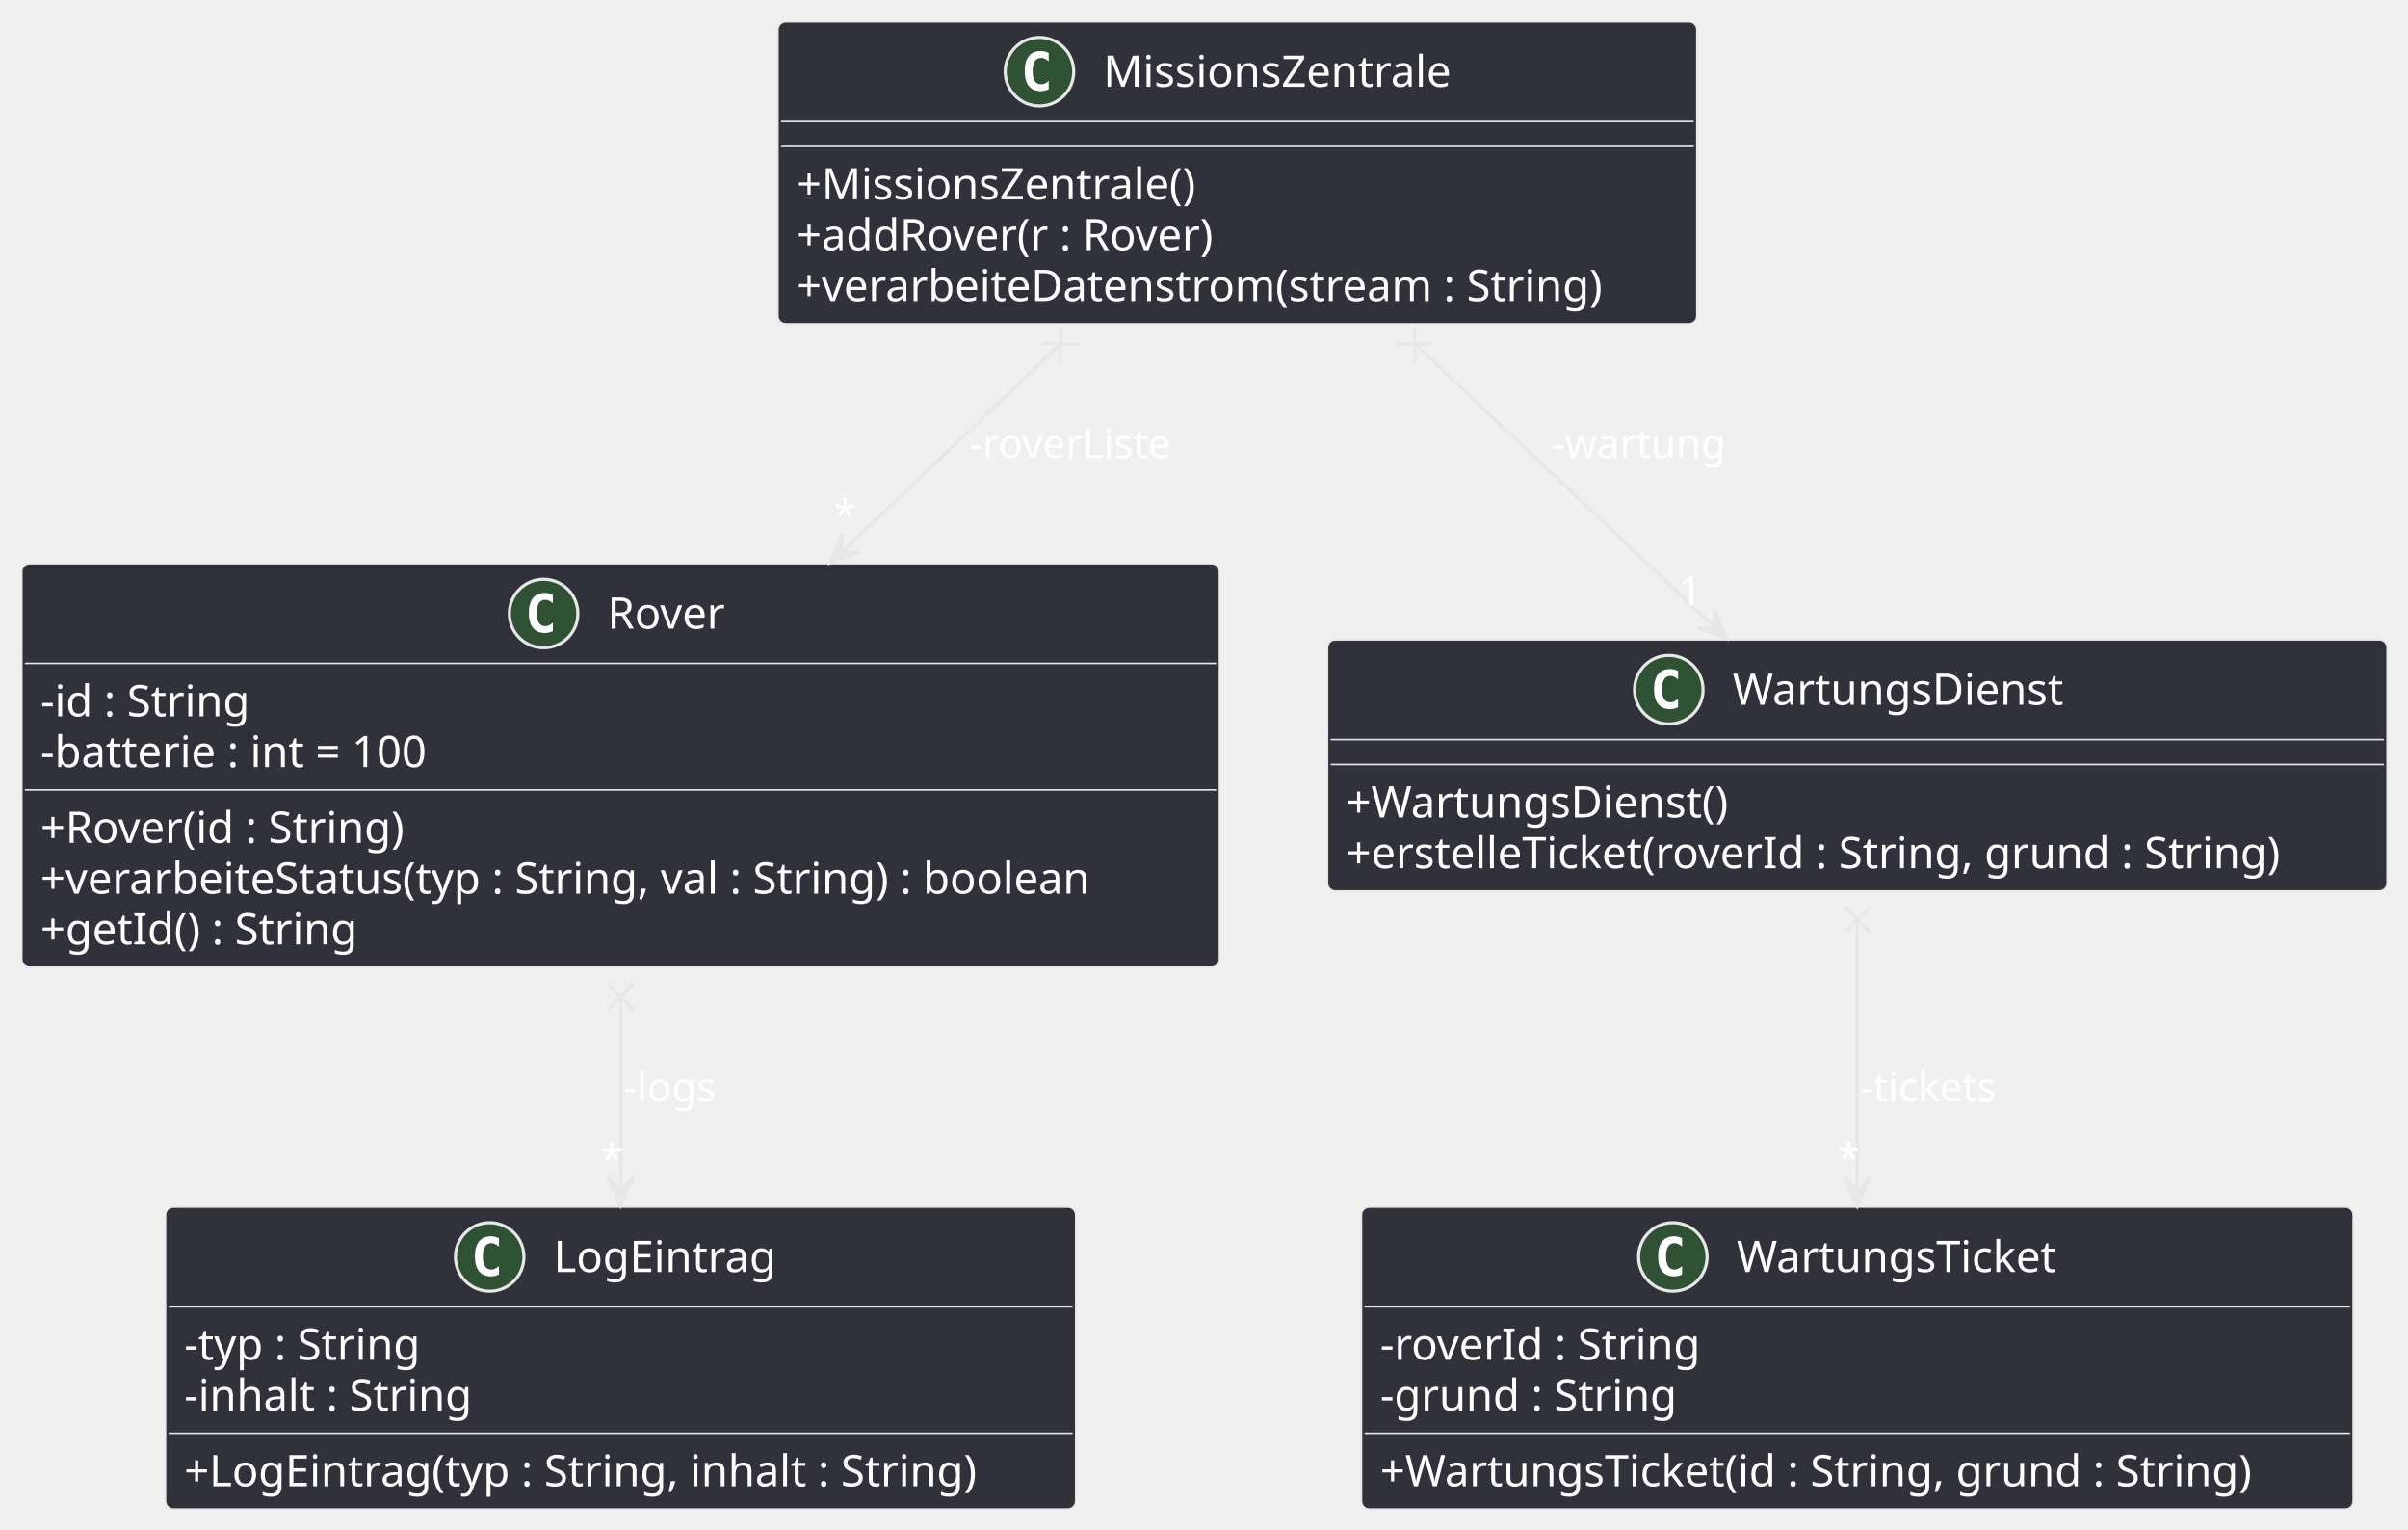
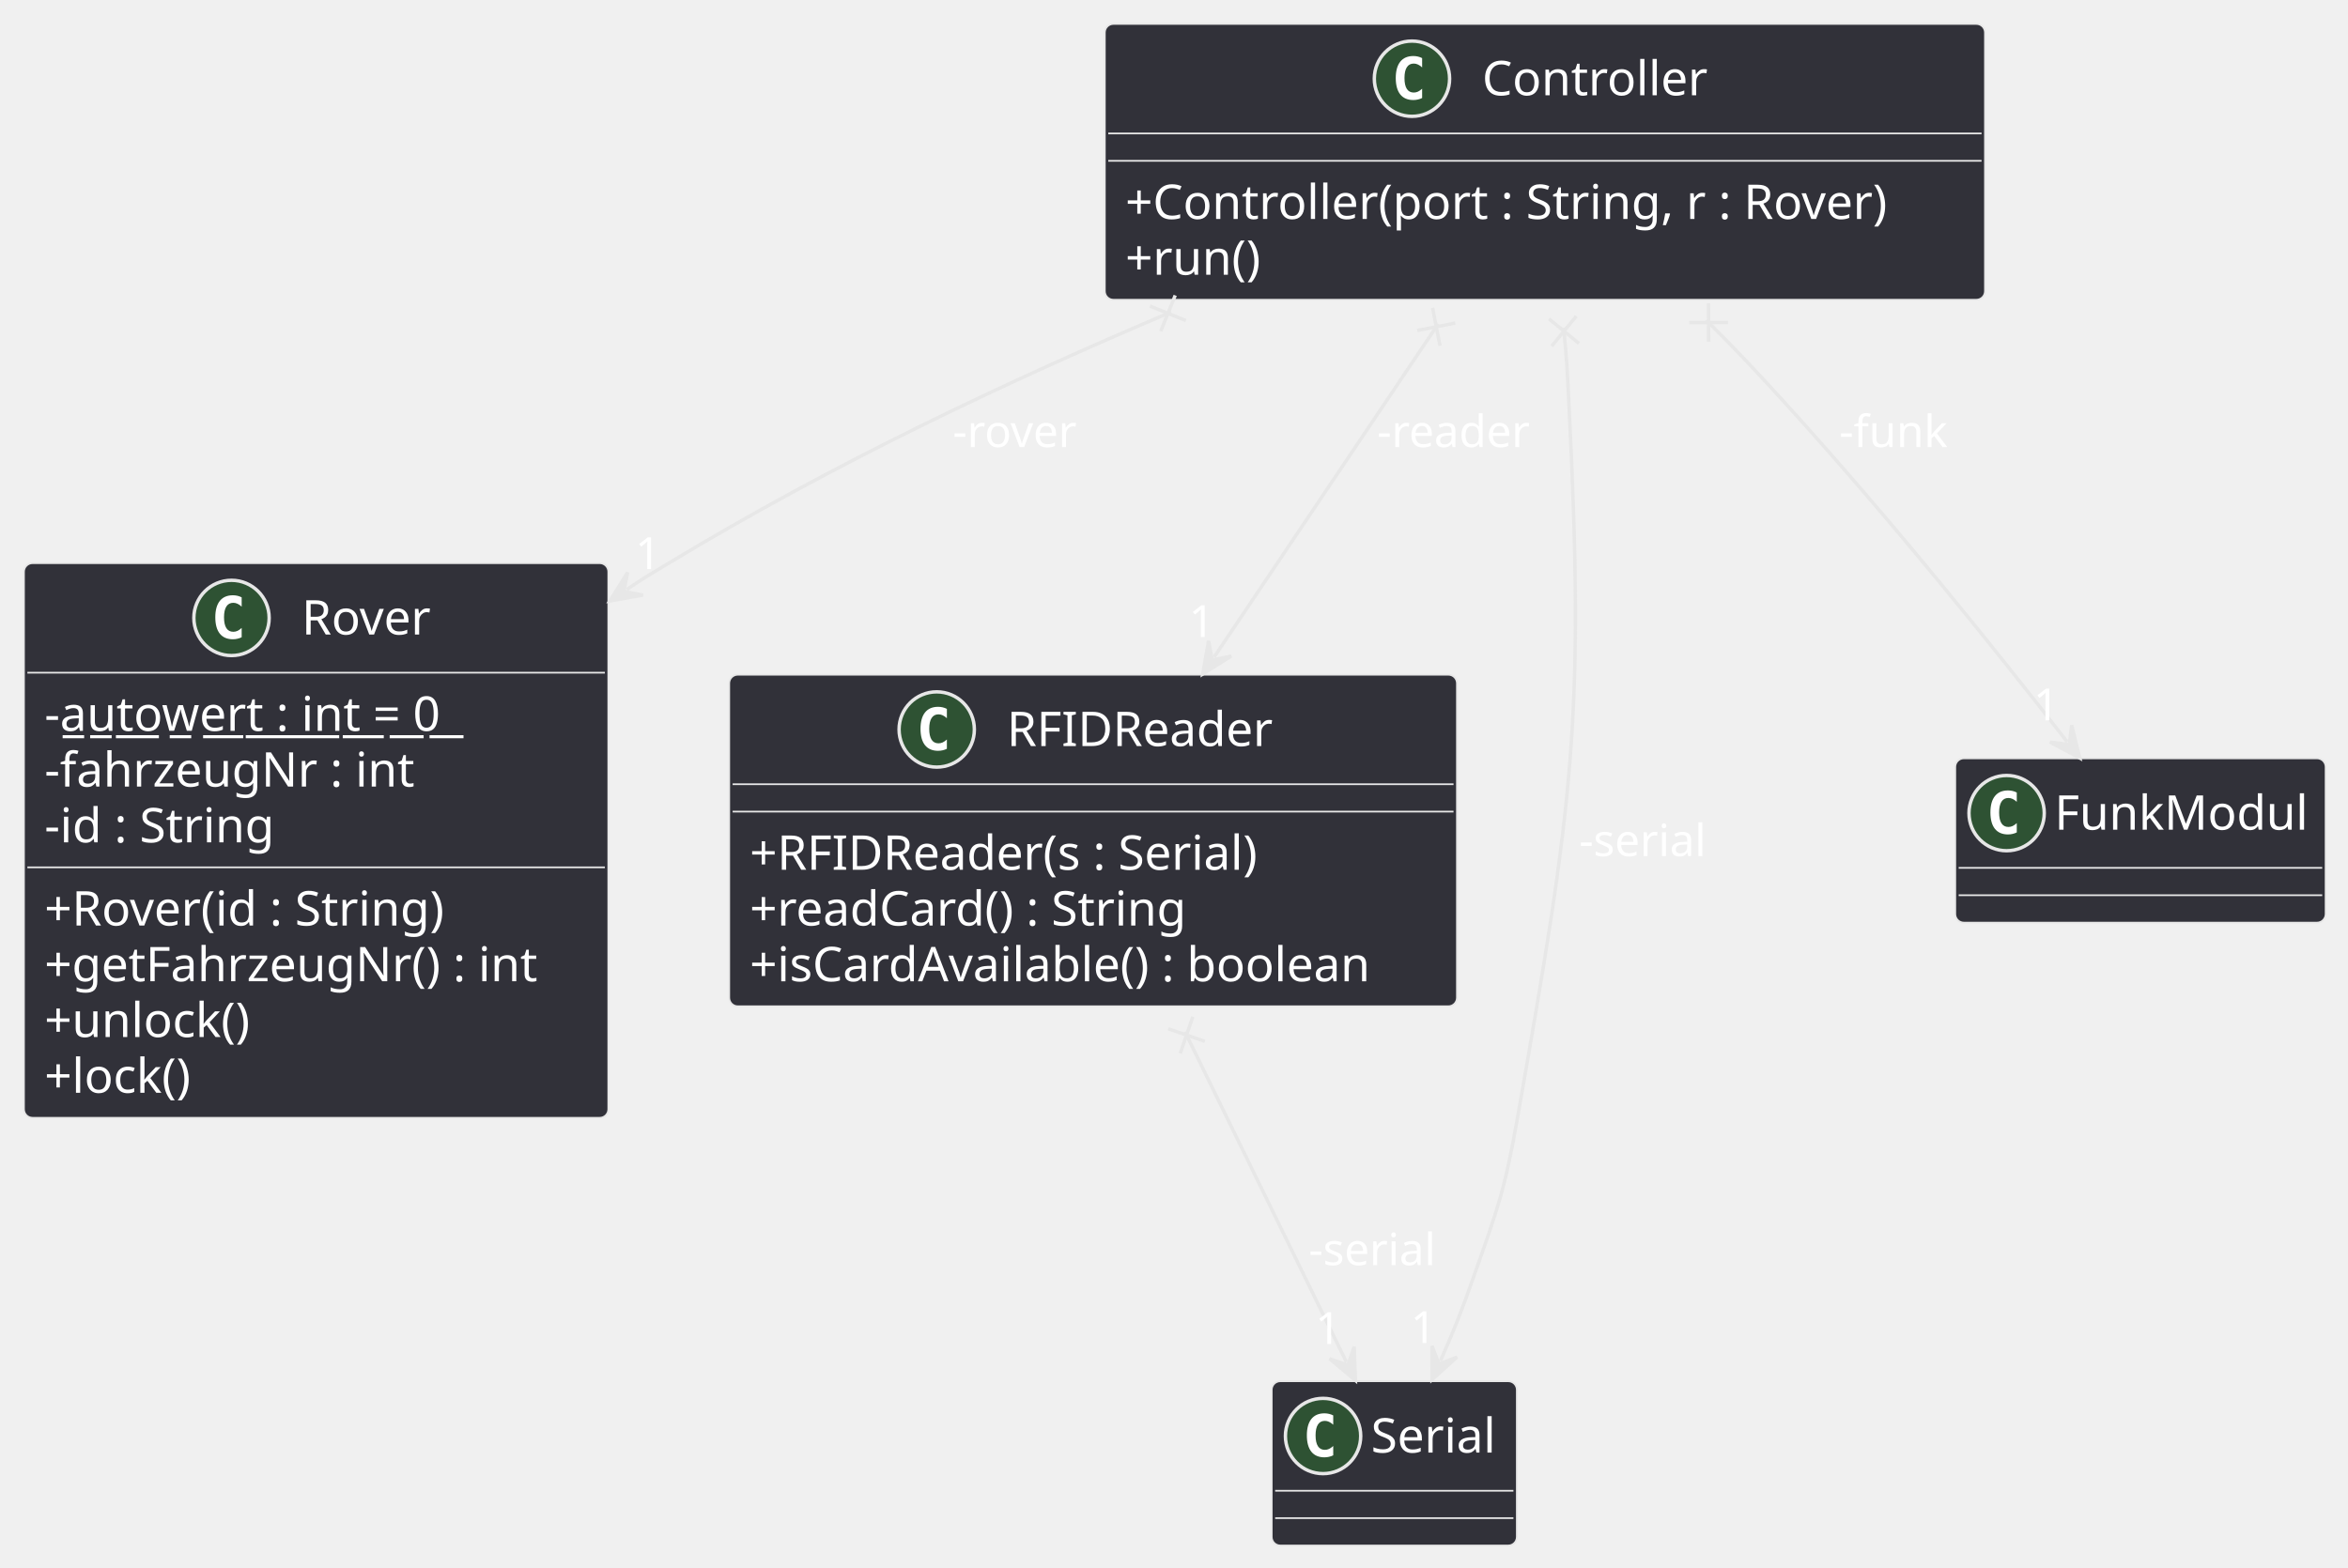
- <svg xmlns="http://www.w3.org/2000/svg" contentStyleType="text/css" data-diagram-type="CLASS" height="491px" preserveAspectRatio="none" style="width:773px;height:491px;" version="1.1" viewBox="0 0 773 491" width="773px" zoomAndPan="magnify">
+ <svg xmlns="http://www.w3.org/2000/svg" contentStyleType="text/css" data-diagram-type="CLASS" height="458px" preserveAspectRatio="none" style="width:686px;height:458px;" version="1.1" viewBox="0 0 686 458" width="686px" zoomAndPan="magnify">
  <defs />
  <g>
-     <g class="entity" data-qualified-name="MissionsZentrale" data-source-line="3" id="ent0002">
-       <rect fill="#313139" height="96.891" rx="2.5" ry="2.5" style="stroke:#E7E7E7;stroke-width:0.5;" width="294.981" x="249.73" y="7" />
-       <ellipse cx="333.679" cy="23" fill="#2E5233" rx="11" ry="11" style="stroke:#E7E7E7;stroke-width:1;" />
-       <path d="M336.647,28.641 Q336.069,28.938 335.429,29.078 Q334.788,29.234 334.085,29.234 Q331.585,29.234 330.257,27.594 Q328.944,25.938 328.944,22.812 Q328.944,19.688 330.257,18.031 Q331.585,16.375 334.085,16.375 Q334.788,16.375 335.429,16.531 Q336.085,16.688 336.647,16.984 L336.647,19.703 Q336.022,19.125 335.429,18.859 Q334.835,18.578 334.21,18.578 Q332.866,18.578 332.179,19.656 Q331.491,20.719 331.491,22.812 Q331.491,24.906 332.179,25.984 Q332.866,27.047 334.21,27.047 Q334.835,27.047 335.429,26.781 Q336.022,26.5 336.647,25.922 L336.647,28.641 Z " fill="#FFFFFF" />
-       <text fill="#FFFFFF" font-family="sans-serif" font-size="14" lengthAdjust="spacing" textLength="118.583" x="354.179" y="27.847">MissionsZentrale</text>
-       <line style="stroke:#E7E7E7;stroke-width:0.5;" x1="250.73" x2="543.711" y1="39" y2="39" />
-       <line style="stroke:#E7E7E7;stroke-width:0.5;" x1="250.73" x2="543.711" y1="47" y2="47" />
-       <text fill="#FFFFFF" font-family="sans-serif" font-size="14" lengthAdjust="spacing" textLength="141.237" x="255.73" y="63.995">+MissionsZentrale()</text>
-       <text fill="#FFFFFF" font-family="sans-serif" font-size="14" lengthAdjust="spacing" textLength="150.274" x="255.73" y="80.292">+addRover(r : Rover)</text>
-       <text fill="#FFFFFF" font-family="sans-serif" font-size="14" lengthAdjust="spacing" textLength="282.981" x="255.73" y="96.589">+verarbeiteDatenstrom(stream : String)</text>
+     <g class="entity" data-qualified-name="Rover" data-source-line="3" id="ent0002">
+       <rect fill="#313139" height="162.078" rx="2.5" ry="2.5" style="stroke:#E7E7E7;stroke-width:0.5;" width="170.724" x="7" y="164.59" />
+       <ellipse cx="67.638" cy="180.59" fill="#2E5233" rx="11" ry="11" style="stroke:#E7E7E7;stroke-width:1;" />
+       <path d="M70.607,186.231 Q70.029,186.528 69.388,186.668 Q68.748,186.824 68.044,186.824 Q65.544,186.824 64.216,185.184 Q62.904,183.528 62.904,180.403 Q62.904,177.278 64.216,175.621 Q65.544,173.965 68.044,173.965 Q68.748,173.965 69.388,174.121 Q70.044,174.278 70.607,174.574 L70.607,177.293 Q69.982,176.715 69.388,176.449 Q68.794,176.168 68.169,176.168 Q66.826,176.168 66.138,177.246 Q65.451,178.309 65.451,180.403 Q65.451,182.496 66.138,183.574 Q66.826,184.637 68.169,184.637 Q68.794,184.637 69.388,184.371 Q69.982,184.09 70.607,183.512 L70.607,186.231 Z " fill="#FFFFFF" />
+       <text fill="#FFFFFF" font-family="sans-serif" font-size="14" lengthAdjust="spacing" textLength="40.947" x="88.138" y="185.437">Rover</text>
+       <line style="stroke:#E7E7E7;stroke-width:0.5;" x1="8" x2="176.724" y1="196.59" y2="196.59" />
+       <text fill="#FFFFFF" font-family="sans-serif" font-size="14" lengthAdjust="spacing" textLength="133.725" x="13" y="213.585">-a̲u̲t̲o̲w̲e̲r̲t̲ ̲:̲ ̲i̲n̲t̲ ̲=̲ ̲0̲ ̲</text>
+       <text fill="#FFFFFF" font-family="sans-serif" font-size="14" lengthAdjust="spacing" textLength="115.008" x="13" y="229.882">-fahrzeugNr : int</text>
+       <text fill="#FFFFFF" font-family="sans-serif" font-size="14" lengthAdjust="spacing" textLength="73.227" x="13" y="246.179">-id : String</text>
+       <line style="stroke:#E7E7E7;stroke-width:0.5;" x1="8" x2="176.724" y1="253.481" y2="253.481" />
+       <text fill="#FFFFFF" font-family="sans-serif" font-size="14" lengthAdjust="spacing" textLength="131.776" x="13" y="270.476">+Rover(id : String)</text>
+       <text fill="#FFFFFF" font-family="sans-serif" font-size="14" lengthAdjust="spacing" textLength="158.724" x="13" y="286.773">+getFahrzeugNr() : int</text>
+       <text fill="#FFFFFF" font-family="sans-serif" font-size="14" lengthAdjust="spacing" textLength="68.66" x="13" y="303.07">+unlock()</text>
+       <text fill="#FFFFFF" font-family="sans-serif" font-size="14" lengthAdjust="spacing" textLength="50.914" x="13" y="319.366">+lock()</text>
    </g>
-     <g class="entity" data-qualified-name="Rover" data-source-line="8" id="ent0003">
-       <rect fill="#313139" height="129.484" rx="2.5" ry="2.5" style="stroke:#E7E7E7;stroke-width:0.5;" width="384.449" x="7" y="180.9" />
-       <ellipse cx="174.501" cy="196.9" fill="#2E5233" rx="11" ry="11" style="stroke:#E7E7E7;stroke-width:1;" />
-       <path d="M177.47,202.541 Q176.892,202.838 176.251,202.978 Q175.61,203.134 174.907,203.134 Q172.407,203.134 171.079,201.494 Q169.767,199.838 169.767,196.713 Q169.767,193.588 171.079,191.931 Q172.407,190.275 174.907,190.275 Q175.61,190.275 176.251,190.431 Q176.907,190.588 177.47,190.884 L177.47,193.603 Q176.845,193.025 176.251,192.759 Q175.657,192.478 175.032,192.478 Q173.689,192.478 173.001,193.556 Q172.314,194.619 172.314,196.713 Q172.314,198.806 173.001,199.884 Q173.689,200.947 175.032,200.947 Q175.657,200.947 176.251,200.681 Q176.845,200.4 177.47,199.822 L177.47,202.541 Z " fill="#FFFFFF" />
-       <text fill="#FFFFFF" font-family="sans-serif" font-size="14" lengthAdjust="spacing" textLength="40.947" x="195.001" y="201.747">Rover</text>
-       <line style="stroke:#E7E7E7;stroke-width:0.5;" x1="8" x2="390.449" y1="212.9" y2="212.9" />
-       <text fill="#FFFFFF" font-family="sans-serif" font-size="14" lengthAdjust="spacing" textLength="73.227" x="13" y="229.895">-id : String</text>
-       <text fill="#FFFFFF" font-family="sans-serif" font-size="14" lengthAdjust="spacing" textLength="139.59" x="13" y="246.192">-batterie : int = 100</text>
-       <line style="stroke:#E7E7E7;stroke-width:0.5;" x1="8" x2="390.449" y1="253.494" y2="253.494" />
-       <text fill="#FFFFFF" font-family="sans-serif" font-size="14" lengthAdjust="spacing" textLength="131.776" x="13" y="270.489">+Rover(id : String)</text>
-       <text fill="#FFFFFF" font-family="sans-serif" font-size="14" lengthAdjust="spacing" textLength="372.449" x="13" y="286.786">+verarbeiteStatus(typ : String, val : String) : boolean</text>
-       <text fill="#FFFFFF" font-family="sans-serif" font-size="14" lengthAdjust="spacing" textLength="114.058" x="13" y="303.083">+getId() : String</text>
+     <g class="entity" data-qualified-name="Controller" data-source-line="12" id="ent0003">
+       <rect fill="#313139" height="80.594" rx="2.5" ry="2.5" style="stroke:#E7E7E7;stroke-width:0.5;" width="257.144" x="322.79" y="7" />
+       <ellipse cx="412.525" cy="23" fill="#2E5233" rx="11" ry="11" style="stroke:#E7E7E7;stroke-width:1;" />
+       <path d="M415.494,28.641 Q414.916,28.938 414.275,29.078 Q413.635,29.234 412.932,29.234 Q410.432,29.234 409.103,27.594 Q407.791,25.938 407.791,22.812 Q407.791,19.688 409.103,18.031 Q410.432,16.375 412.932,16.375 Q413.635,16.375 414.275,16.531 Q414.932,16.688 415.494,16.984 L415.494,19.703 Q414.869,19.125 414.275,18.859 Q413.682,18.578 413.057,18.578 Q411.713,18.578 411.025,19.656 Q410.338,20.719 410.338,22.812 Q410.338,24.906 411.025,25.984 Q411.713,27.047 413.057,27.047 Q413.682,27.047 414.275,26.781 Q414.869,26.5 415.494,25.922 L415.494,28.641 Z " fill="#FFFFFF" />
+       <text fill="#FFFFFF" font-family="sans-serif" font-size="14" lengthAdjust="spacing" textLength="69.173" x="433.025" y="27.847">Controller</text>
+       <line style="stroke:#E7E7E7;stroke-width:0.5;" x1="323.79" x2="578.934" y1="39" y2="39" />
+       <line style="stroke:#E7E7E7;stroke-width:0.5;" x1="323.79" x2="578.934" y1="47" y2="47" />
+       <text fill="#FFFFFF" font-family="sans-serif" font-size="14" lengthAdjust="spacing" textLength="245.144" x="328.79" y="63.995">+Controller(port : String, r : Rover)</text>
+       <text fill="#FFFFFF" font-family="sans-serif" font-size="14" lengthAdjust="spacing" textLength="46.156" x="328.79" y="80.292">+run()</text>
    </g>
-     <g class="entity" data-qualified-name="WartungsDienst" data-source-line="15" id="ent0004">
-       <rect fill="#313139" height="80.594" rx="2.5" ry="2.5" style="stroke:#E7E7E7;stroke-width:0.5;" width="340.125" x="426.16" y="205.34" />
-       <ellipse cx="535.706" cy="221.34" fill="#2E5233" rx="11" ry="11" style="stroke:#E7E7E7;stroke-width:1;" />
-       <path d="M538.675,226.981 Q538.096,227.278 537.456,227.418 Q536.815,227.574 536.112,227.574 Q533.612,227.574 532.284,225.934 Q530.971,224.278 530.971,221.153 Q530.971,218.028 532.284,216.371 Q533.612,214.715 536.112,214.715 Q536.815,214.715 537.456,214.871 Q538.112,215.028 538.675,215.324 L538.675,218.043 Q538.05,217.465 537.456,217.199 Q536.862,216.918 536.237,216.918 Q534.893,216.918 534.206,217.996 Q533.518,219.059 533.518,221.153 Q533.518,223.246 534.206,224.324 Q534.893,225.387 536.237,225.387 Q536.862,225.387 537.456,225.121 Q538.05,224.84 538.675,224.262 L538.675,226.981 Z " fill="#FFFFFF" />
-       <text fill="#FFFFFF" font-family="sans-serif" font-size="14" lengthAdjust="spacing" textLength="112.533" x="556.206" y="226.187">WartungsDienst</text>
-       <line style="stroke:#E7E7E7;stroke-width:0.5;" x1="427.16" x2="765.285" y1="237.34" y2="237.34" />
-       <line style="stroke:#E7E7E7;stroke-width:0.5;" x1="427.16" x2="765.285" y1="245.34" y2="245.34" />
-       <text fill="#FFFFFF" font-family="sans-serif" font-size="14" lengthAdjust="spacing" textLength="135.188" x="432.16" y="262.335">+WartungsDienst()</text>
-       <text fill="#FFFFFF" font-family="sans-serif" font-size="14" lengthAdjust="spacing" textLength="328.125" x="432.16" y="278.632">+erstelleTicket(roverId : String, grund : String)</text>
+     <g class="entity" data-qualified-name="RFIDReader" data-source-line="16" id="ent0004">
+       <rect fill="#313139" height="96.891" rx="2.5" ry="2.5" style="stroke:#E7E7E7;stroke-width:0.5;" width="212.614" x="213.05" y="197.19" />
+       <ellipse cx="273.675" cy="213.19" fill="#2E5233" rx="11" ry="11" style="stroke:#E7E7E7;stroke-width:1;" />
+       <path d="M276.643,218.831 Q276.065,219.127 275.425,219.268 Q274.784,219.424 274.081,219.424 Q271.581,219.424 270.253,217.784 Q268.94,216.127 268.94,213.002 Q268.94,209.877 270.253,208.221 Q271.581,206.565 274.081,206.565 Q274.784,206.565 275.425,206.721 Q276.081,206.877 276.643,207.174 L276.643,209.893 Q276.018,209.315 275.425,209.049 Q274.831,208.768 274.206,208.768 Q272.862,208.768 272.175,209.846 Q271.487,210.909 271.487,213.002 Q271.487,215.096 272.175,216.174 Q272.862,217.237 274.206,217.237 Q274.831,217.237 275.425,216.971 Q276.018,216.69 276.643,216.112 L276.643,218.831 Z " fill="#FFFFFF" />
+       <text fill="#FFFFFF" font-family="sans-serif" font-size="14" lengthAdjust="spacing" textLength="82.865" x="294.175" y="218.037">RFIDReader</text>
+       <line style="stroke:#E7E7E7;stroke-width:0.5;" x1="214.05" x2="424.664" y1="229.19" y2="229.19" />
+       <line style="stroke:#E7E7E7;stroke-width:0.5;" x1="214.05" x2="424.664" y1="237.19" y2="237.19" />
+       <text fill="#FFFFFF" font-family="sans-serif" font-size="14" lengthAdjust="spacing" textLength="166.045" x="219.05" y="254.185">+RFIDReader(s : Serial)</text>
+       <text fill="#FFFFFF" font-family="sans-serif" font-size="14" lengthAdjust="spacing" textLength="142.885" x="219.05" y="270.482">+readCard() : String</text>
+       <text fill="#FFFFFF" font-family="sans-serif" font-size="14" lengthAdjust="spacing" textLength="200.614" x="219.05" y="286.779">+isCardAvailable() : boolean</text>
    </g>
-     <g class="entity" data-qualified-name="WartungsTicket" data-source-line="19" id="ent0005">
-       <rect fill="#313139" height="96.891" rx="2.5" ry="2.5" style="stroke:#E7E7E7;stroke-width:0.5;" width="318.346" x="437.05" y="387.38" />
-       <ellipse cx="537.002" cy="403.38" fill="#2E5233" rx="11" ry="11" style="stroke:#E7E7E7;stroke-width:1;" />
-       <path d="M539.97,409.021 Q539.392,409.317 538.752,409.458 Q538.111,409.614 537.408,409.614 Q534.908,409.614 533.58,407.974 Q532.267,406.317 532.267,403.192 Q532.267,400.067 533.58,398.411 Q534.908,396.755 537.408,396.755 Q538.111,396.755 538.752,396.911 Q539.408,397.067 539.97,397.364 L539.97,400.083 Q539.345,399.505 538.752,399.239 Q538.158,398.958 537.533,398.958 Q536.189,398.958 535.502,400.036 Q534.814,401.099 534.814,403.192 Q534.814,405.286 535.502,406.364 Q536.189,407.427 537.533,407.427 Q538.158,407.427 538.752,407.161 Q539.345,406.88 539.97,406.302 L539.97,409.021 Z " fill="#FFFFFF" />
-       <text fill="#FFFFFF" font-family="sans-serif" font-size="14" lengthAdjust="spacing" textLength="109.942" x="557.502" y="408.227">WartungsTicket</text>
-       <line style="stroke:#E7E7E7;stroke-width:0.5;" x1="438.05" x2="754.396" y1="419.38" y2="419.38" />
-       <text fill="#FFFFFF" font-family="sans-serif" font-size="14" lengthAdjust="spacing" textLength="110.441" x="443.05" y="436.375">-roverId : String</text>
-       <text fill="#FFFFFF" font-family="sans-serif" font-size="14" lengthAdjust="spacing" textLength="101.726" x="443.05" y="452.672">-grund : String</text>
-       <line style="stroke:#E7E7E7;stroke-width:0.5;" x1="438.05" x2="754.396" y1="459.974" y2="459.974" />
-       <text fill="#FFFFFF" font-family="sans-serif" font-size="14" lengthAdjust="spacing" textLength="306.346" x="443.05" y="476.969">+WartungsTicket(id : String, grund : String)</text>
+     <g class="entity" data-qualified-name="Serial" data-source-line="21" id="ent0005">
+       <rect fill="#313139" height="48" rx="2.5" ry="2.5" style="stroke:#E7E7E7;stroke-width:0.5;" width="71.614" x="371.55" y="403.67" />
+       <ellipse cx="386.55" cy="419.67" fill="#2E5233" rx="11" ry="11" style="stroke:#E7E7E7;stroke-width:1;" />
+       <path d="M389.519,425.311 Q388.941,425.608 388.3,425.748 Q387.659,425.904 386.956,425.904 Q384.456,425.904 383.128,424.264 Q381.816,422.608 381.816,419.483 Q381.816,416.358 383.128,414.701 Q384.456,413.045 386.956,413.045 Q387.659,413.045 388.3,413.201 Q388.956,413.358 389.519,413.654 L389.519,416.373 Q388.894,415.795 388.3,415.529 Q387.706,415.248 387.081,415.248 Q385.738,415.248 385.05,416.326 Q384.363,417.389 384.363,419.483 Q384.363,421.576 385.05,422.654 Q385.738,423.717 387.081,423.717 Q387.706,423.717 388.3,423.451 Q388.894,423.17 389.519,422.592 L389.519,425.311 Z " fill="#FFFFFF" />
+       <text fill="#FFFFFF" font-family="sans-serif" font-size="14" lengthAdjust="spacing" textLength="39.614" x="400.55" y="424.517">Serial</text>
+       <line style="stroke:#E7E7E7;stroke-width:0.5;" x1="372.55" x2="442.164" y1="435.67" y2="435.67" />
+       <line style="stroke:#E7E7E7;stroke-width:0.5;" x1="372.55" x2="442.164" y1="443.67" y2="443.67" />
    </g>
-     <g class="entity" data-qualified-name="LogEintrag" data-source-line="24" id="ent0006">
-       <rect fill="#313139" height="96.891" rx="2.5" ry="2.5" style="stroke:#E7E7E7;stroke-width:0.5;" width="292.178" x="53.14" y="387.38" />
-       <ellipse cx="157.193" cy="403.38" fill="#2E5233" rx="11" ry="11" style="stroke:#E7E7E7;stroke-width:1;" />
-       <path d="M160.162,409.021 Q159.584,409.317 158.943,409.458 Q158.303,409.614 157.6,409.614 Q155.1,409.614 153.771,407.974 Q152.459,406.317 152.459,403.192 Q152.459,400.067 153.771,398.411 Q155.1,396.755 157.6,396.755 Q158.303,396.755 158.943,396.911 Q159.6,397.067 160.162,397.364 L160.162,400.083 Q159.537,399.505 158.943,399.239 Q158.35,398.958 157.725,398.958 Q156.381,398.958 155.693,400.036 Q155.006,401.099 155.006,403.192 Q155.006,405.286 155.693,406.364 Q156.381,407.427 157.725,407.427 Q158.35,407.427 158.943,407.161 Q159.537,406.88 160.162,406.302 L160.162,409.021 Z " fill="#FFFFFF" />
-       <text fill="#FFFFFF" font-family="sans-serif" font-size="14" lengthAdjust="spacing" textLength="75.571" x="177.693" y="408.227">LogEintrag</text>
-       <line style="stroke:#E7E7E7;stroke-width:0.5;" x1="54.14" x2="344.318" y1="419.38" y2="419.38" />
-       <text fill="#FFFFFF" font-family="sans-serif" font-size="14" lengthAdjust="spacing" textLength="83.111" x="59.14" y="436.375">-typ : String</text>
-       <text fill="#FFFFFF" font-family="sans-serif" font-size="14" lengthAdjust="spacing" textLength="100.044" x="59.14" y="452.672">-inhalt : String</text>
-       <line style="stroke:#E7E7E7;stroke-width:0.5;" x1="54.14" x2="344.318" y1="459.974" y2="459.974" />
-       <text fill="#FFFFFF" font-family="sans-serif" font-size="14" lengthAdjust="spacing" textLength="280.178" x="59.14" y="476.969">+LogEintrag(typ : String, inhalt : String)</text>
+     <g class="entity" data-qualified-name="FunkModul" data-source-line="23" id="ent0006">
+       <rect fill="#313139" height="48" rx="2.5" ry="2.5" style="stroke:#E7E7E7;stroke-width:0.5;" width="108.2" x="571.26" y="221.63" />
+       <ellipse cx="586.26" cy="237.63" fill="#2E5233" rx="11" ry="11" style="stroke:#E7E7E7;stroke-width:1;" />
+       <path d="M589.229,243.271 Q588.651,243.567 588.01,243.708 Q587.369,243.864 586.666,243.864 Q584.166,243.864 582.838,242.224 Q581.526,240.567 581.526,237.442 Q581.526,234.317 582.838,232.661 Q584.166,231.005 586.666,231.005 Q587.369,231.005 588.01,231.161 Q588.666,231.317 589.229,231.614 L589.229,234.333 Q588.604,233.755 588.01,233.489 Q587.416,233.208 586.791,233.208 Q585.447,233.208 584.76,234.286 Q584.072,235.349 584.072,237.442 Q584.072,239.536 584.76,240.614 Q585.447,241.677 586.791,241.677 Q587.416,241.677 588.01,241.411 Q588.604,241.13 589.229,240.552 L589.229,243.271 Z " fill="#FFFFFF" />
+       <text fill="#FFFFFF" font-family="sans-serif" font-size="14" lengthAdjust="spacing" textLength="76.2" x="600.26" y="242.477">FunkModul</text>
+       <line style="stroke:#E7E7E7;stroke-width:0.5;" x1="572.26" x2="678.46" y1="253.63" y2="253.63" />
+       <line style="stroke:#E7E7E7;stroke-width:0.5;" x1="572.26" x2="678.46" y1="261.63" y2="261.63" />
    </g>
-     <g class="link" data-entity-1="ent0002" data-entity-2="ent0003" data-link-type="dependency" data-source-line="29" id="lnk7">
-       <path codeLine="29" d="M341.201,109.691 C316.801,132.881 297.279,151.447 270.939,176.477" fill="none" id="MissionsZentrale-Rover" style="stroke:#E7E7E7;stroke-width:1;" />
-       <path d="M340.62,104.725 L340.333,116.035 M346.131,110.524 L334.821,110.236" fill="none" style="stroke:#E7E7E7;stroke-width:1;" />
-       <polygon fill="#E7E7E7" points="266.59,180.61,275.87,177.31,270.214,177.166,270.359,171.511,266.59,180.61" style="stroke:#E7E7E7;stroke-width:1;" />
-       <text fill="#FFFFFF" font-family="sans-serif" font-size="13" lengthAdjust="spacing" textLength="69.748" x="311.22" y="146.967">-roverListe</text>
-       <text fill="#FFFFFF" font-family="sans-serif" font-size="13" lengthAdjust="spacing" textLength="6.5" x="267.657" y="169.751">*</text>
+     <g class="link" data-entity-1="ent0003" data-entity-2="ent0005" data-link-type="dependency" data-source-line="25" id="lnk7">
+       <path codeLine="25" d="M456.836,95.781 C457.796,105.501 457.88,107.93 458.36,117.59 C463.05,210.64 459.48,234.91 443.36,326.67 C439.61,348.02 437.58,353.23 430.36,373.67 C426.89,383.51 424.882,388.62 420.822,397.73" fill="none" id="Controller-Serial" style="stroke:#E7E7E7;stroke-width:1;" />
+       <path d="M452.561,93.189 L461.308,100.364 M460.522,92.403 L453.347,101.15" fill="none" style="stroke:#E7E7E7;stroke-width:1;" />
+       <polygon fill="#E7E7E7" points="418.38,403.21,425.697,396.618,420.415,398.643,418.39,393.361,418.38,403.21" style="stroke:#E7E7E7;stroke-width:1;" />
+       <text fill="#FFFFFF" font-family="sans-serif" font-size="13" lengthAdjust="spacing" textLength="39.997" x="461.36" y="250.197">-serial</text>
+       <text fill="#FFFFFF" font-family="sans-serif" font-size="13" lengthAdjust="spacing" textLength="8.271" x="412.125" y="392.503">1</text>
    </g>
-     <g class="link" data-entity-1="ent0002" data-entity-2="ent0004" data-link-type="dependency" data-source-line="30" id="lnk8">
-       <path codeLine="30" d="M453.513,109.677 C486.443,140.817 518.76,171.377 549.851,200.778" fill="none" id="MissionsZentrale-WartungsDienst" style="stroke:#E7E7E7;stroke-width:1;" />
-       <path d="M448.585,110.522 L459.894,110.206 M454.081,104.709 L454.397,116.018" fill="none" style="stroke:#E7E7E7;stroke-width:1;" />
-       <polygon fill="#E7E7E7" points="554.21,204.9,550.419,195.81,550.577,201.465,544.923,201.623,554.21,204.9" style="stroke:#E7E7E7;stroke-width:1;" />
-       <text fill="#FFFFFF" font-family="sans-serif" font-size="13" lengthAdjust="spacing" textLength="58.462" x="498.22" y="146.967">-wartung</text>
-       <text fill="#FFFFFF" font-family="sans-serif" font-size="13" lengthAdjust="spacing" textLength="8.271" x="538.898" y="194.29">1</text>
+     <g class="link" data-entity-1="ent0003" data-entity-2="ent0006" data-link-type="dependency" data-source-line="26" id="lnk8">
+       <path codeLine="26" d="M498.476,93.548 C508.046,103.088 512.39,107.73 521.36,117.59 C553.2,152.59 583.796,190.884 603.956,216.804" fill="none" id="Controller-FunkModul" style="stroke:#E7E7E7;stroke-width:1;" />
+       <path d="M493.527,94.263 L504.841,94.245 M499.175,88.597 L499.193,99.911" fill="none" style="stroke:#E7E7E7;stroke-width:1;" />
+       <polygon fill="#E7E7E7" points="607.64,221.54,605.272,211.98,604.57,217.593,598.957,216.892,607.64,221.54" style="stroke:#E7E7E7;stroke-width:1;" />
+       <text fill="#FFFFFF" font-family="sans-serif" font-size="13" lengthAdjust="spacing" textLength="33.274" x="537.36" y="130.657">-funk</text>
+       <text fill="#FFFFFF" font-family="sans-serif" font-size="13" lengthAdjust="spacing" textLength="8.271" x="594.109" y="210.529">1</text>
    </g>
-     <g class="link" data-entity-1="ent0004" data-entity-2="ent0005" data-link-type="dependency" data-source-line="31" id="lnk9">
-       <path codeLine="31" d="M596.22,294.09 C596.22,323.51 596.22,349.84 596.22,381.09" fill="none" id="WartungsDienst-WartungsTicket" style="stroke:#E7E7E7;stroke-width:1;" />
-       <path d="M592.22,291.09 L600.22,299.09 M600.22,291.09 L592.22,299.09" fill="none" style="stroke:#E7E7E7;stroke-width:1;" />
-       <polygon fill="#E7E7E7" points="596.22,387.09,600.22,378.09,596.22,382.09,592.22,378.09,596.22,387.09" style="stroke:#E7E7E7;stroke-width:1;" />
-       <text fill="#FFFFFF" font-family="sans-serif" font-size="13" lengthAdjust="spacing" textLength="47.944" x="597.22" y="353.447">-tickets</text>
-       <text fill="#FFFFFF" font-family="sans-serif" font-size="13" lengthAdjust="spacing" textLength="6.5" x="589.833" y="376.258">*</text>
+     <g class="link" data-entity-1="ent0003" data-entity-2="ent0004" data-link-type="dependency" data-source-line="27" id="lnk9">
+       <path codeLine="27" d="M420.186,94.668 C399.016,126.148 377.178,158.631 354.738,192.011" fill="none" id="Controller-RFIDReader" style="stroke:#E7E7E7;stroke-width:1;" />
+       <path d="M418.541,89.947 L420.715,101.05 M425.179,94.411 L414.076,96.585" fill="none" style="stroke:#E7E7E7;stroke-width:1;" />
+       <polygon fill="#E7E7E7" points="351.39,196.99,359.731,191.752,354.18,192.84,353.092,187.289,351.39,196.99" style="stroke:#E7E7E7;stroke-width:1;" />
+       <text fill="#FFFFFF" font-family="sans-serif" font-size="13" lengthAdjust="spacing" textLength="47.595" x="402.36" y="130.657">-reader</text>
+       <text fill="#FFFFFF" font-family="sans-serif" font-size="13" lengthAdjust="spacing" textLength="8.271" x="347.351" y="186.171">1</text>
    </g>
-     <g class="link" data-entity-1="ent0003" data-entity-2="ent0006" data-link-type="dependency" data-source-line="32" id="lnk10">
-       <path codeLine="32" d="M199.22,318.87 C199.22,343.79 199.22,357.82 199.22,380.92" fill="none" id="Rover-LogEintrag" style="stroke:#E7E7E7;stroke-width:1;" />
-       <path d="M195.22,315.87 L203.22,323.87 M203.22,315.87 L195.22,323.87" fill="none" style="stroke:#E7E7E7;stroke-width:1;" />
-       <polygon fill="#E7E7E7" points="199.22,386.92,203.22,377.92,199.22,381.92,195.22,377.92,199.22,386.92" style="stroke:#E7E7E7;stroke-width:1;" />
-       <text fill="#FFFFFF" font-family="sans-serif" font-size="13" lengthAdjust="spacing" textLength="31.281" x="200.22" y="353.447">-logs</text>
-       <text fill="#FFFFFF" font-family="sans-serif" font-size="13" lengthAdjust="spacing" textLength="6.5" x="192.849" y="376.416">*</text>
+     <g class="link" data-entity-1="ent0003" data-entity-2="ent0002" data-link-type="dependency" data-source-line="28" id="lnk10">
+       <path codeLine="28" d="M342.155,91.183 C294.065,111.573 244.04,135.18 195.36,164.59 C189.64,168.05 188.848,168.406 183.118,172.286" fill="none" id="Controller-Rover" style="stroke:#E7E7E7;stroke-width:1;" />
+       <path d="M343.355,86.329 L339.113,96.817 M346.478,93.694 L335.99,89.452" fill="none" style="stroke:#E7E7E7;stroke-width:1;" />
+       <polygon fill="#E7E7E7" points="178.15,175.65,187.845,173.916,182.29,172.847,183.359,167.292,178.15,175.65" style="stroke:#E7E7E7;stroke-width:1;" />
+       <text fill="#FFFFFF" font-family="sans-serif" font-size="13" lengthAdjust="spacing" textLength="39.025" x="278.36" y="130.657">-rover</text>
+       <text fill="#FFFFFF" font-family="sans-serif" font-size="13" lengthAdjust="spacing" textLength="8.271" x="185.597" y="166.306">1</text>
+     </g>
+     <g class="link" data-entity-1="ent0004" data-entity-2="ent0005" data-link-type="dependency" data-source-line="29" id="lnk11">
+       <path codeLine="29" d="M346.223,301.597 C363.433,336.807 379.956,370.589 393.366,398.039" fill="none" id="RFIDReader-Serial" style="stroke:#E7E7E7;stroke-width:1;" />
+       <path d="M341.312,300.659 L352.012,304.333 M348.499,297.146 L344.825,307.846" fill="none" style="stroke:#E7E7E7;stroke-width:1;" />
+       <polygon fill="#E7E7E7" points="396,403.43,395.644,393.588,393.805,398.937,388.455,397.099,396,403.43" style="stroke:#E7E7E7;stroke-width:1;" />
+       <text fill="#FFFFFF" font-family="sans-serif" font-size="13" lengthAdjust="spacing" textLength="39.997" x="382.36" y="369.737">-serial</text>
+       <text fill="#FFFFFF" font-family="sans-serif" font-size="13" lengthAdjust="spacing" textLength="8.271" x="384.29" y="392.776">1</text>
    </g>
  </g>
</svg>
